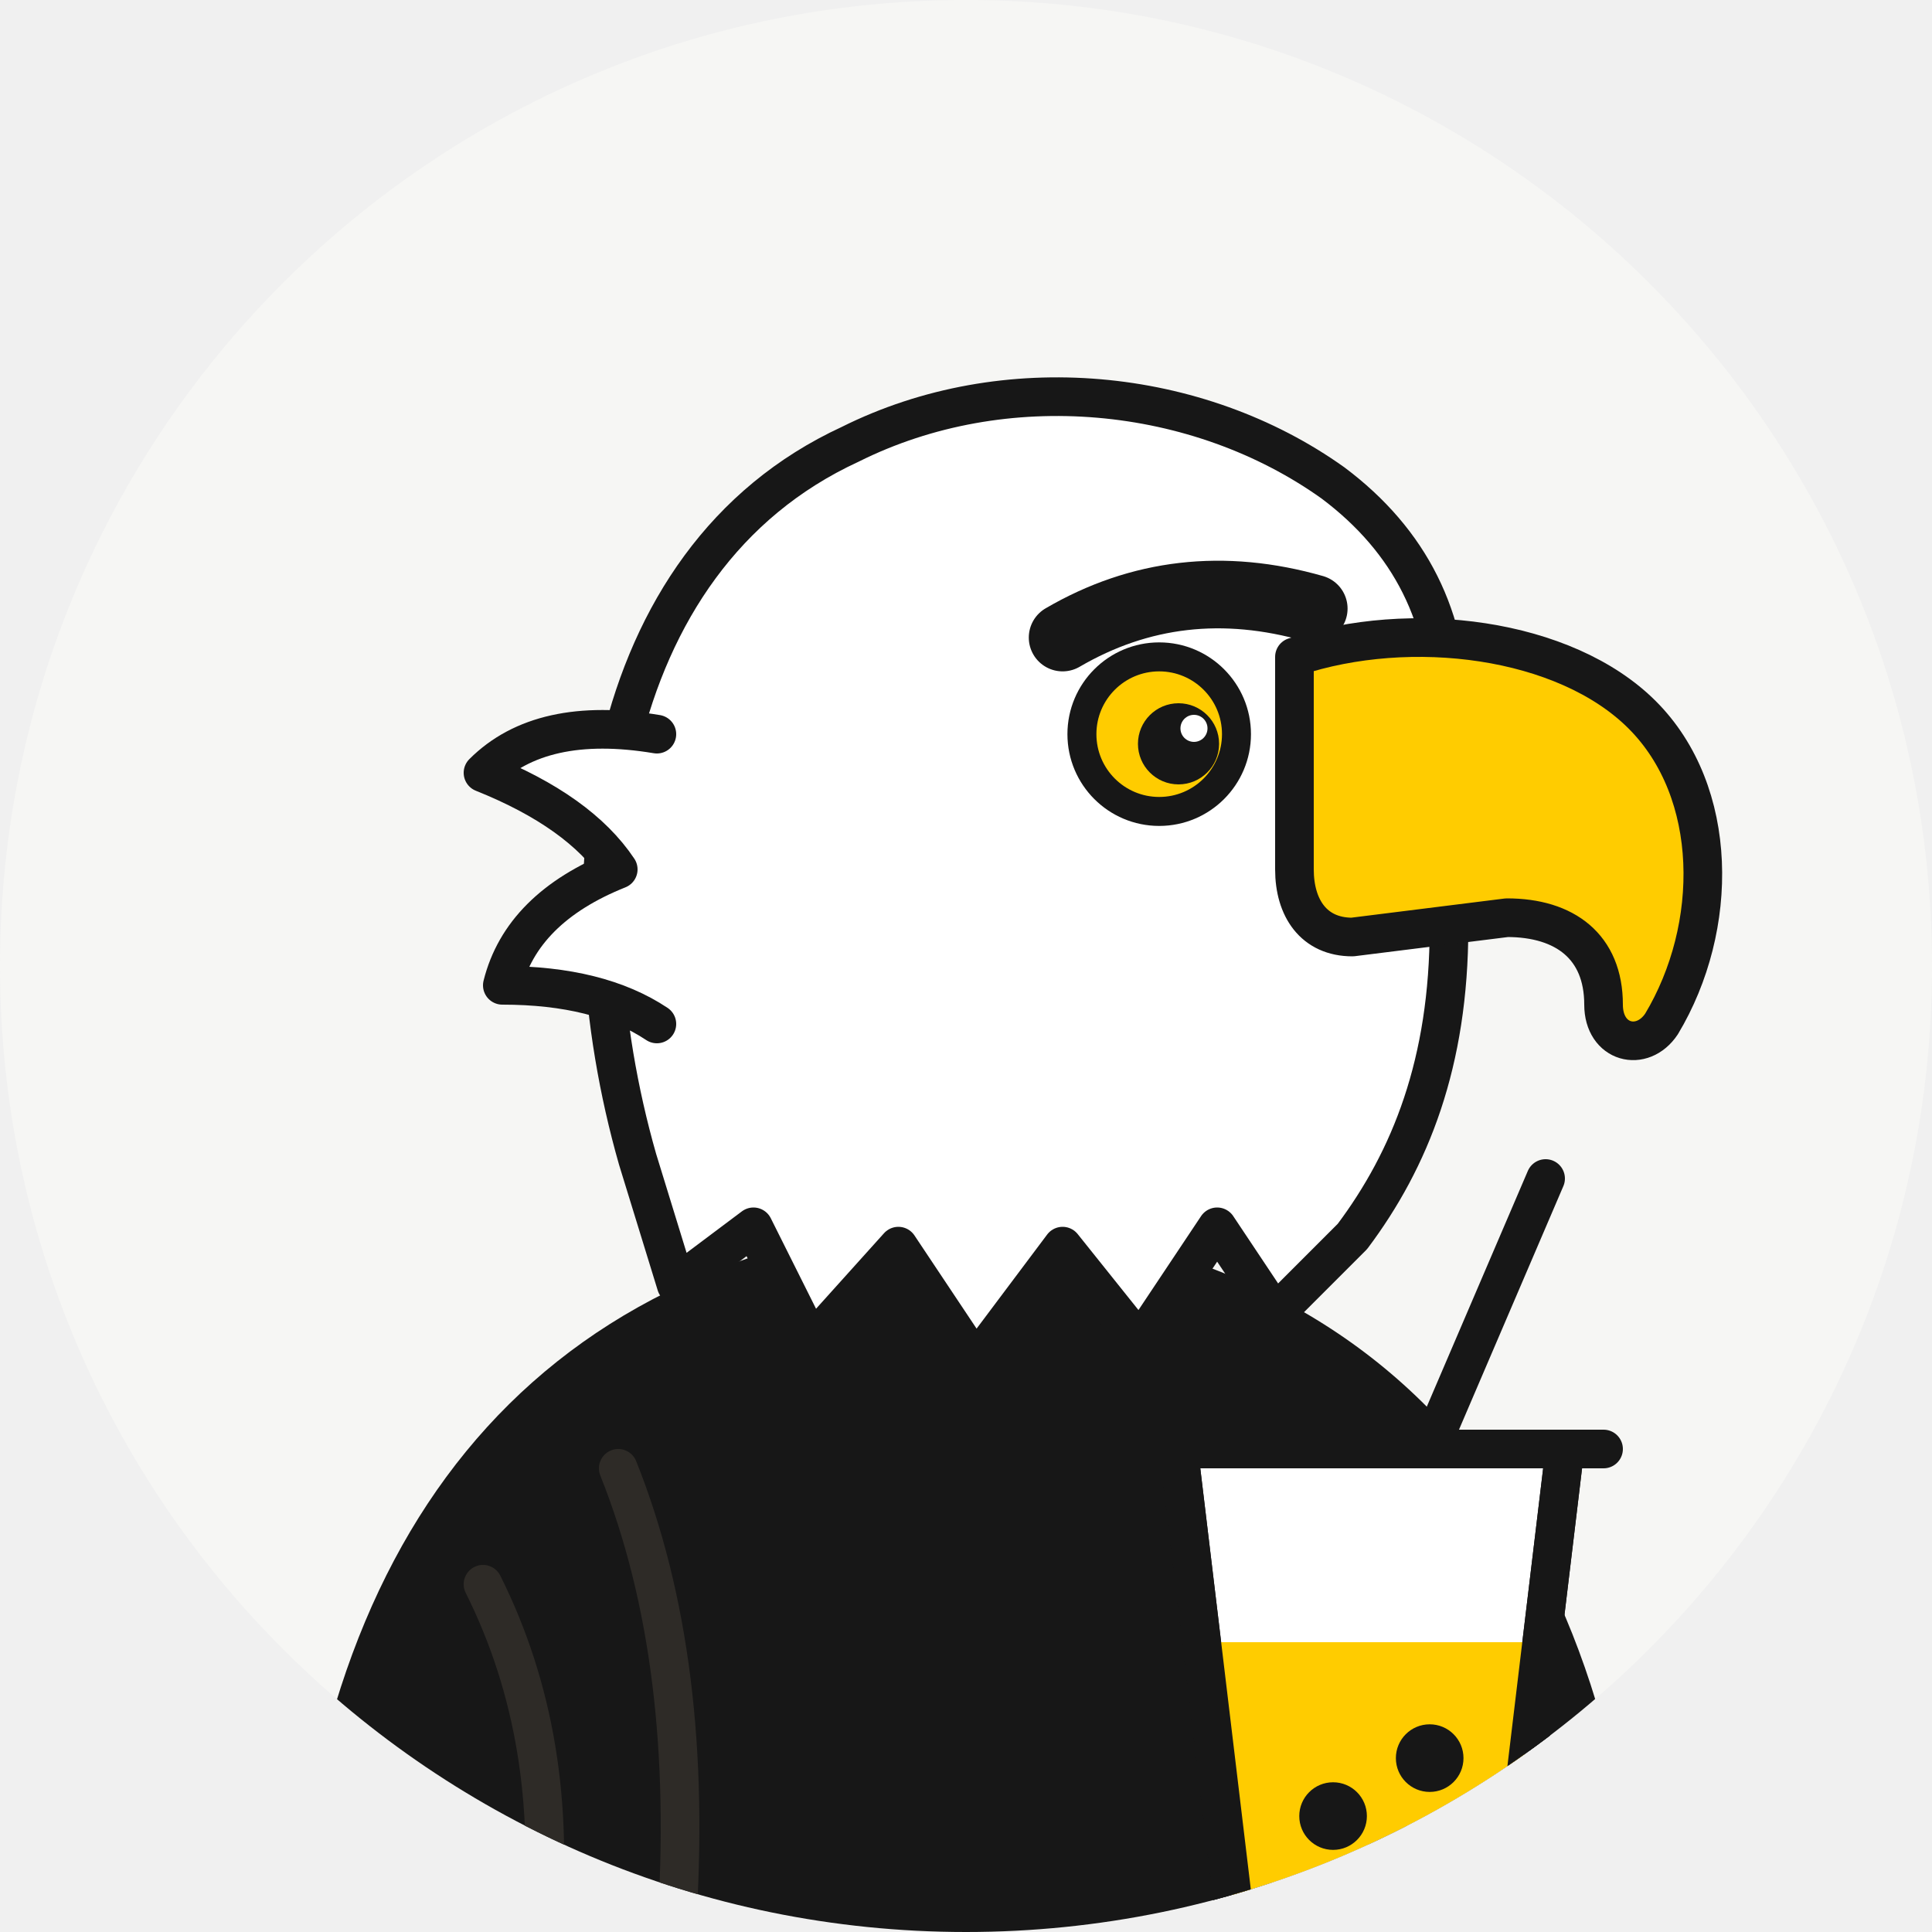
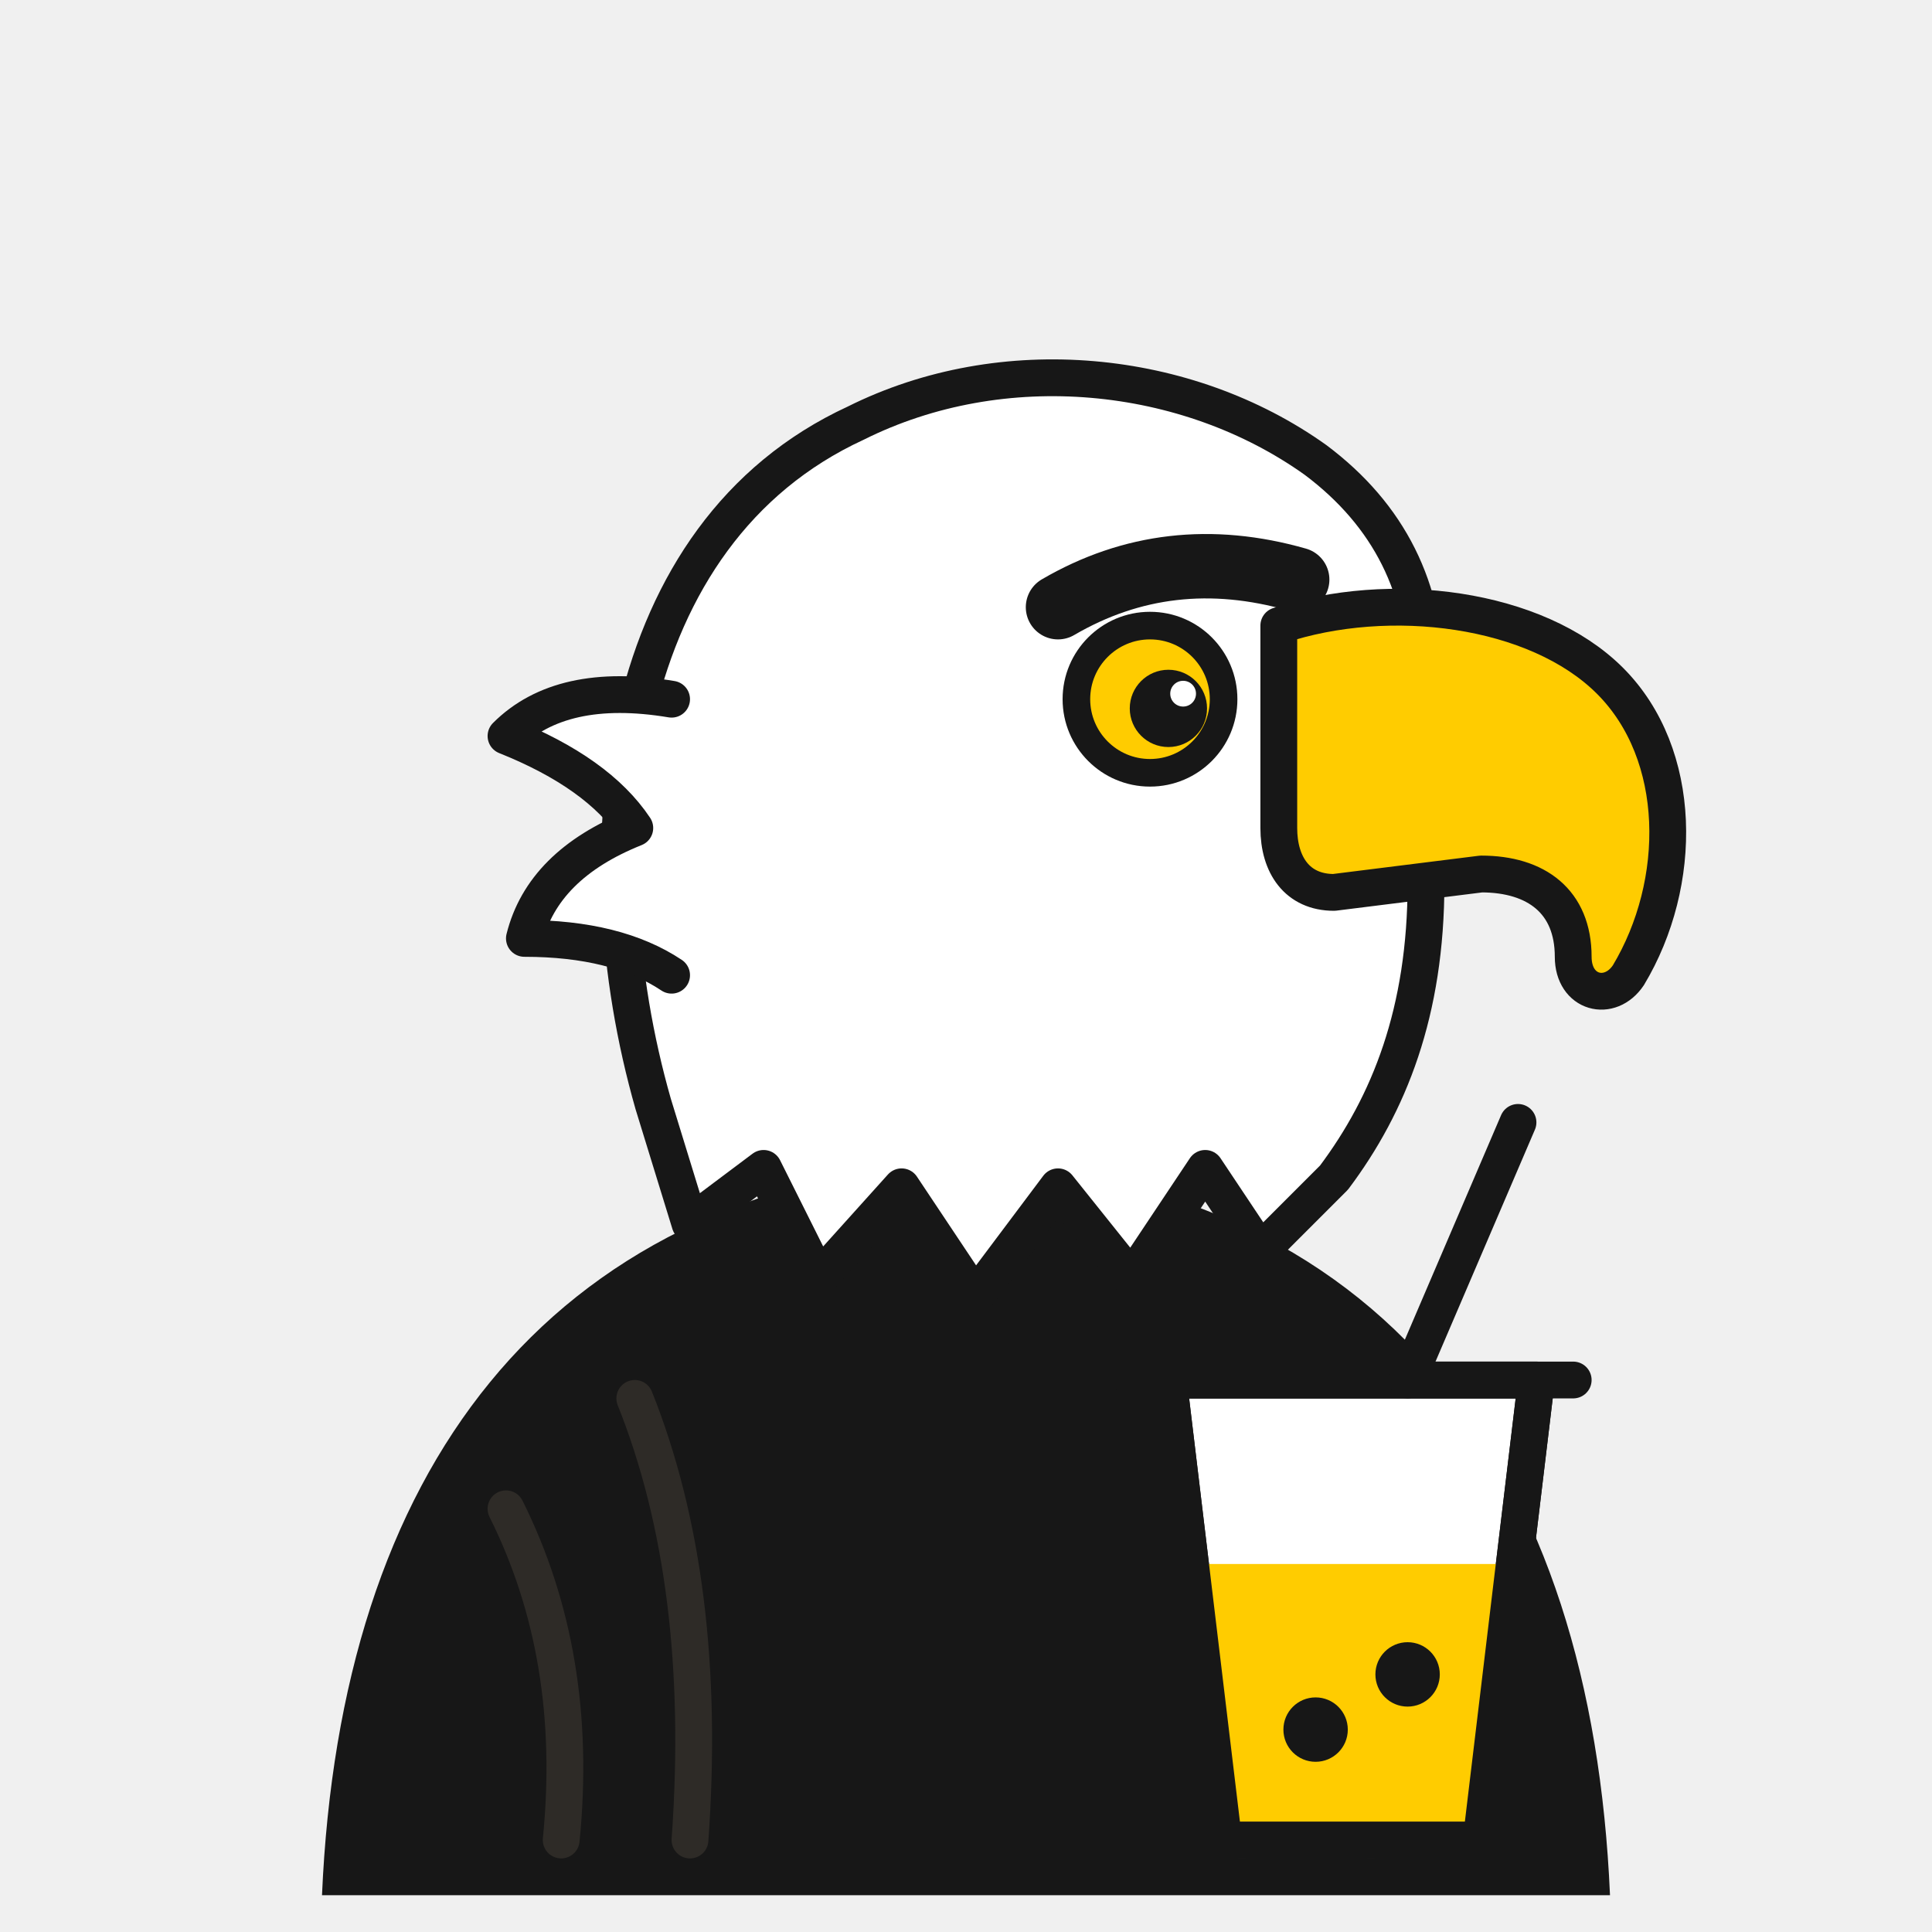
- <svg xmlns="http://www.w3.org/2000/svg" width="800" height="800" viewBox="0 0 200 200">
-   <defs>
-     <clipPath id="c">
-       <circle cx="100" cy="100" r="100" />
-     </clipPath>
-   </defs>
-   <g clip-path="url(#c)">
-     <rect width="200" height="200" fill="#F6F6F4" />
-     <path d="M30,206 C32,160 54,130 98,126 C146,128 168,160 170,206 Z" fill="#171717" />
-     <path d="M50,164 Q58,180 56,200 M64,152 Q72,172 70,200 M150,164 Q142,180 144,200 M136,152 Q128,172 130,200" fill="none" stroke="#2E2B27" stroke-width="4" stroke-linecap="round" />
-     <path d="M66,120 C58,92 62,58 88,46 C104,38 124,40 138,50 C146,56 150,64 150,74 L150,96 C150,110 146,120 140,128 L132,136 L126,127 L118,139 L110,129 L101,141 L93,129 L84,139 L78,127 L70,133 Z" fill="#FFFFFF" stroke="#171717" stroke-width="4" stroke-linecap="round" stroke-linejoin="round" />
-     <path d="M68,76 Q56,74 50,80 Q60,84 64,90 Q54,94 52,102 Q62,102 68,106" fill="#FFFFFF" stroke="#171717" stroke-width="4" stroke-linecap="round" stroke-linejoin="round" />
-     <path d="M134,68 C146,64 162,66 170,74 C178,82 178,96 172,106 C170,109 166,108 166,104 C166,98 162,95 156,95 L140,97 C136,97 134,94 134,90 Z" fill="#FFCC00" stroke="#171717" stroke-width="4" stroke-linecap="round" stroke-linejoin="round" />
-     <circle cx="120" cy="76" r="8" fill="#FFCC00" stroke="#171717" stroke-width="3" />
-     <circle cx="122" cy="77" r="4.2" fill="#171717" />
-     <circle cx="123.6" cy="75.4" r="1.4" fill="#FFFFFF" />
-     <path d="M110,66 Q122,59 136,63" fill="none" stroke="#171717" stroke-width="7" stroke-linecap="round" />
-     <path d="M122,150 L128,200 L156,200 L162,150 Z" fill="#FFFFFF" stroke="#171717" stroke-width="4" stroke-linecap="round" stroke-linejoin="round" />
-     <path d="M125,170 L159,170 L156,200 L128,200 Z" fill="#FFCC00" />
-     <path d="M122,150 L128,200 L156,200 L162,150 Z" fill="none" stroke="#171717" stroke-width="4" stroke-linecap="round" stroke-linejoin="round" />
-     <path d="M118,150 L166,150" stroke="#171717" stroke-width="4" stroke-linecap="round" stroke-linejoin="round" />
-     <path d="M148,150 L160,122" stroke="#171717" stroke-width="4" stroke-linecap="round" stroke-linejoin="round" />
-     <circle cx="138" cy="188" r="3.5" fill="#171717" />
-     <circle cx="148" cy="182" r="3.5" fill="#171717" />
-   </g>
+ <svg xmlns="http://www.w3.org/2000/svg" width="800" height="800" viewBox="0 0 200 210">
+   <path d="M30,206 C32,160 54,130 98,126 C146,128 168,160 170,206 Z" fill="#171717" />
+   <path d="M50,164 Q58,180 56,200 M64,152 Q72,172 70,200 M150,164 Q142,180 144,200 M136,152 Q128,172 130,200" fill="none" stroke="#2E2B27" stroke-width="4" stroke-linecap="round" />
+   <path d="M66,120 C58,92 62,58 88,46 C104,38 124,40 138,50 C146,56 150,64 150,74 L150,96 C150,110 146,120 140,128 L132,136 L126,127 L118,139 L110,129 L101,141 L93,129 L84,139 L78,127 L70,133 Z" fill="#FFFFFF" stroke="#171717" stroke-width="4" stroke-linecap="round" stroke-linejoin="round" />
+   <path d="M68,76 Q56,74 50,80 Q60,84 64,90 Q54,94 52,102 Q62,102 68,106" fill="#FFFFFF" stroke="#171717" stroke-width="4" stroke-linecap="round" stroke-linejoin="round" />
+   <path d="M134,68 C146,64 162,66 170,74 C178,82 178,96 172,106 C170,109 166,108 166,104 C166,98 162,95 156,95 L140,97 C136,97 134,94 134,90 Z" fill="#FFCC00" stroke="#171717" stroke-width="4" stroke-linecap="round" stroke-linejoin="round" />
+   <circle cx="120" cy="76" r="8" fill="#FFCC00" stroke="#171717" stroke-width="3" />
+   <circle cx="122" cy="77" r="4.2" fill="#171717" />
+   <circle cx="123.6" cy="75.4" r="1.4" fill="#FFFFFF" />
+   <path d="M110,66 Q122,59 136,63" fill="none" stroke="#171717" stroke-width="7" stroke-linecap="round" />
+   <path d="M122,150 L128,200 L156,200 L162,150 Z" fill="#FFFFFF" stroke="#171717" stroke-width="4" stroke-linecap="round" stroke-linejoin="round" />
+   <path d="M125,170 L159,170 L156,200 L128,200 Z" fill="#FFCC00" />
+   <path d="M122,150 L128,200 L156,200 L162,150 Z" fill="none" stroke="#171717" stroke-width="4" stroke-linecap="round" stroke-linejoin="round" />
+   <path d="M118,150 L166,150" stroke="#171717" stroke-width="4" stroke-linecap="round" stroke-linejoin="round" />
+   <path d="M148,150 L160,122" stroke="#171717" stroke-width="4" stroke-linecap="round" stroke-linejoin="round" />
+   <circle cx="138" cy="188" r="3.5" fill="#171717" />
+   <circle cx="148" cy="182" r="3.5" fill="#171717" />
</svg>
